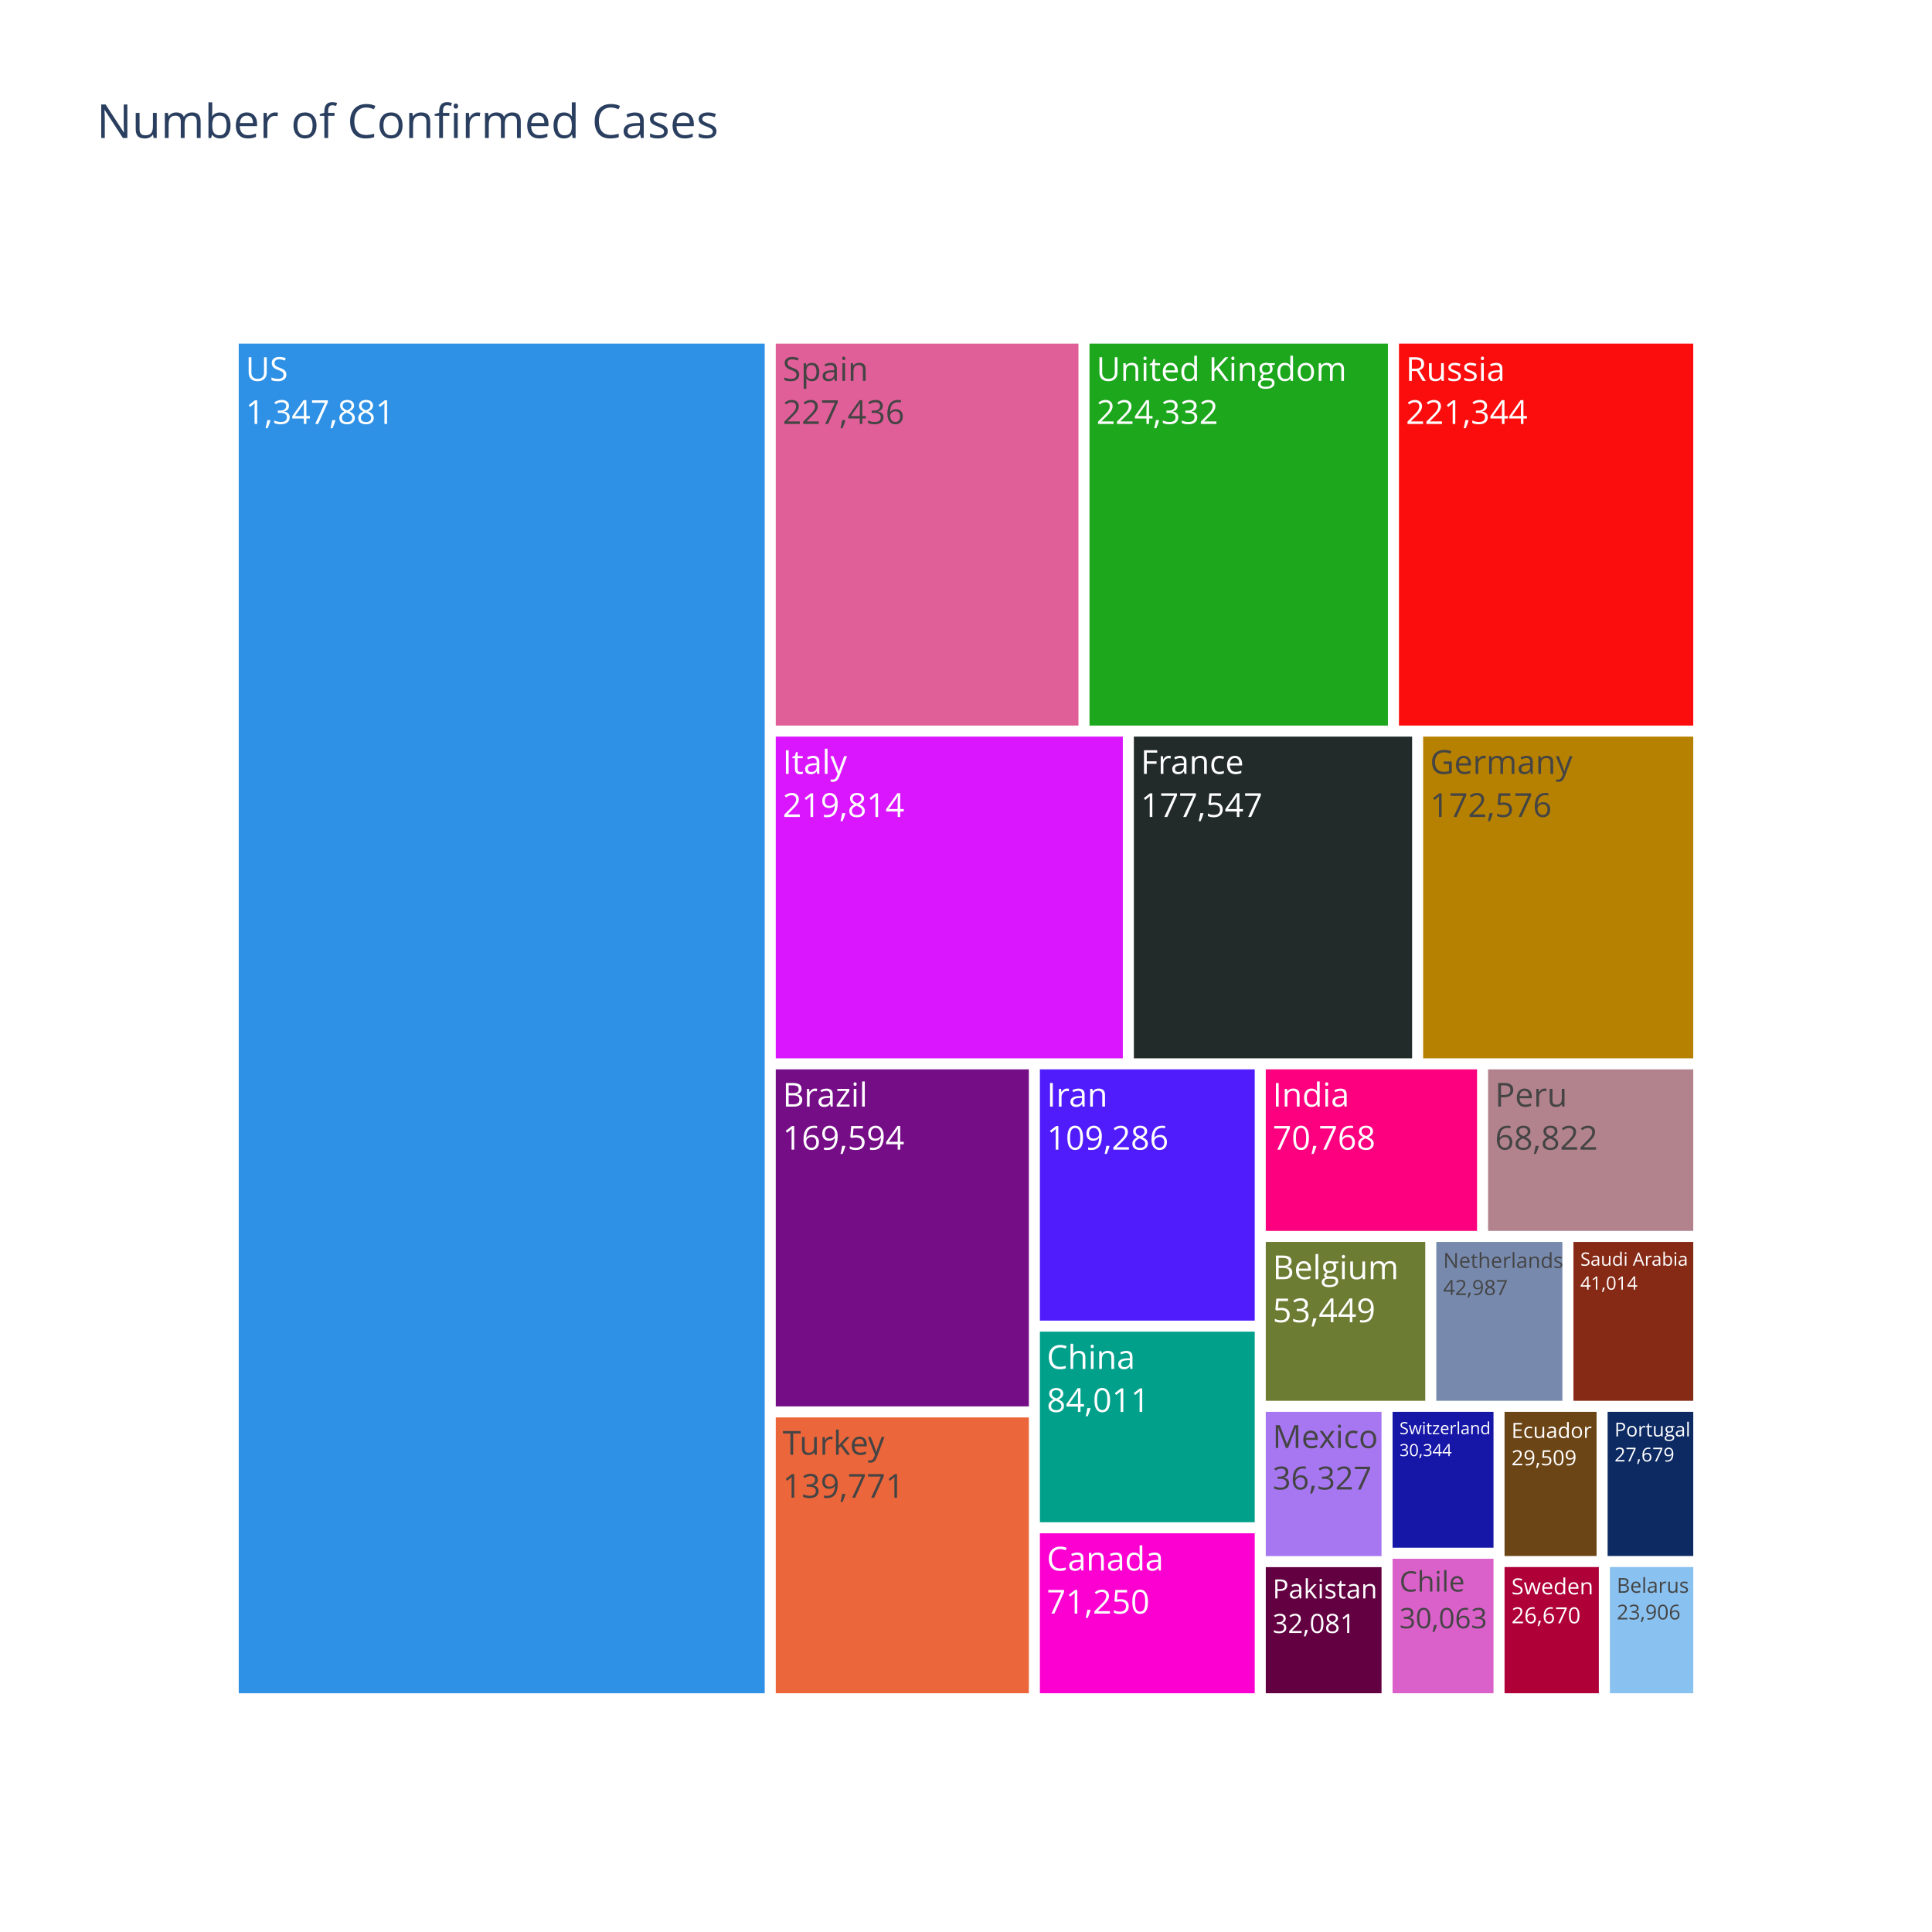
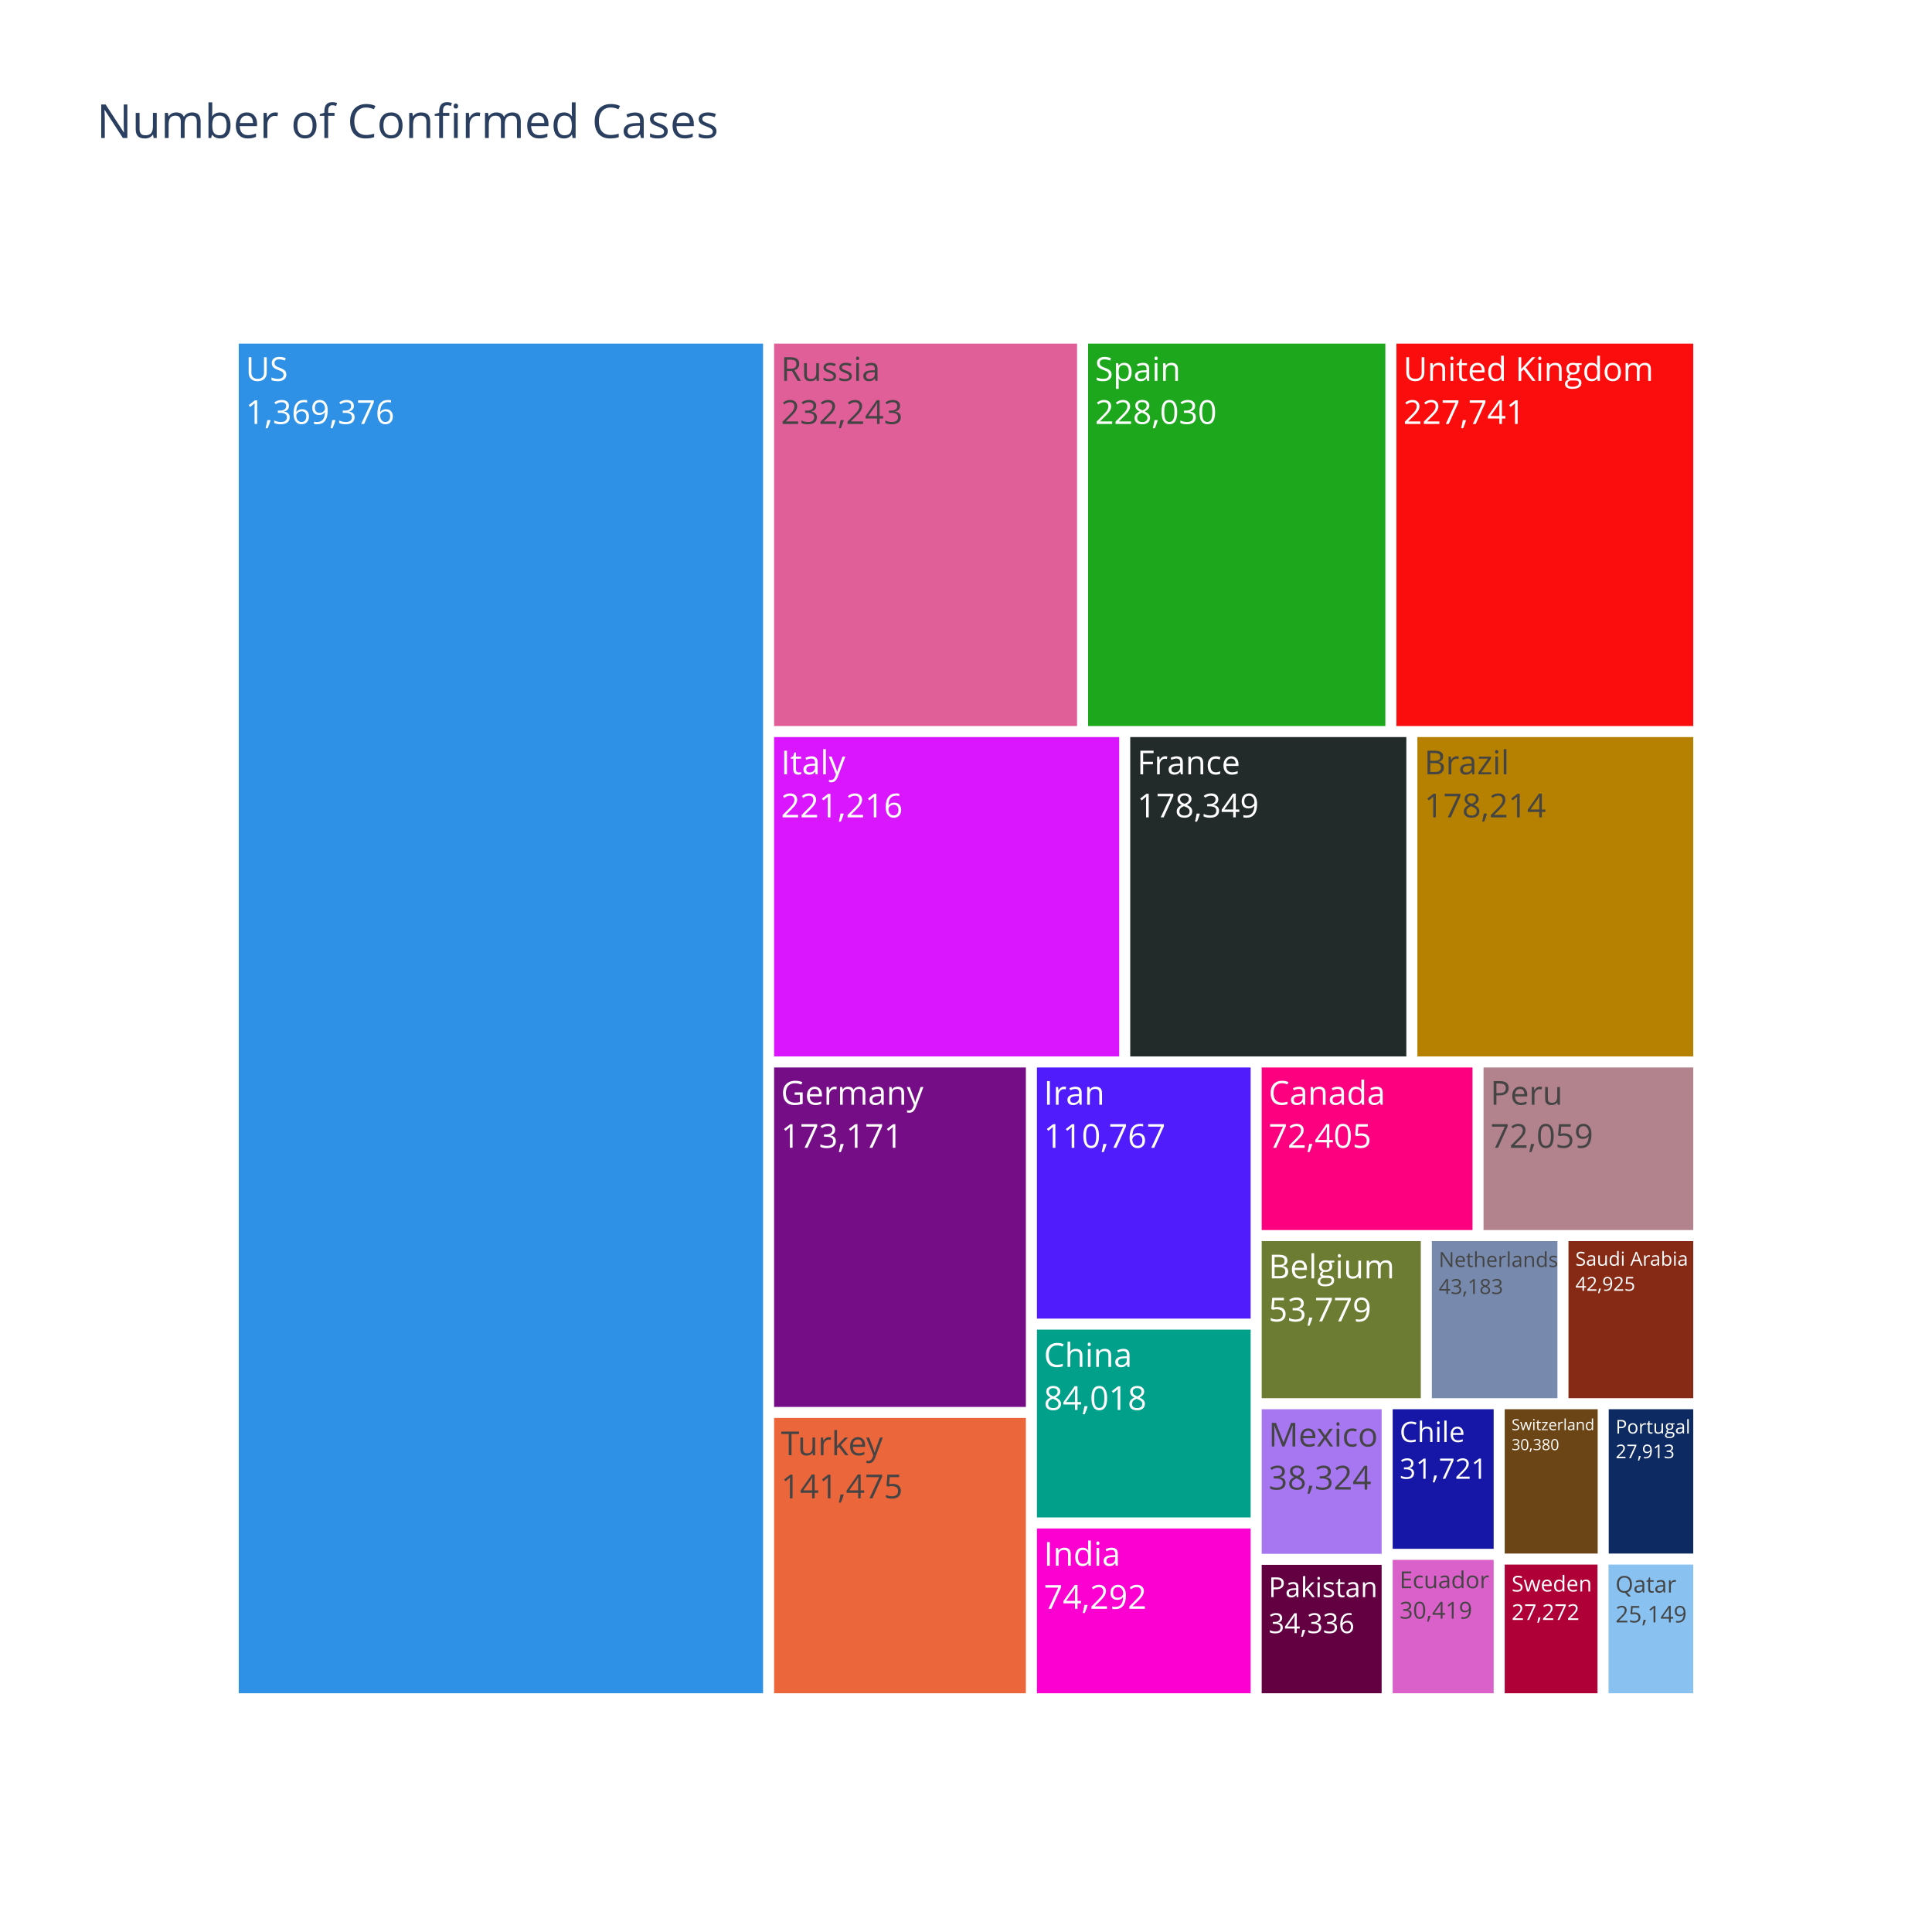
<svg xmlns="http://www.w3.org/2000/svg" class="main-svg" width="700" height="700" style="" viewBox="0 0 700 700">
  <rect x="0" y="0" width="700" height="700" style="fill: rgb(255, 255, 255); fill-opacity: 1;" />
-   <defs id="defs-b5df27">
+   <defs id="defs-272569">
    <g class="clips" />
    <g class="gradients" />
  </defs>
  <g class="bglayer" />
  <g class="layer-below">
    <g class="imagelayer" />
    <g class="shapelayer" />
  </g>
  <g class="cartesianlayer" />
  <g class="polarlayer" />
  <g class="ternarylayer" />
  <g class="geolayer" />
  <g class="funnelarealayer" />
  <g class="pielayer" />
  <g class="treemaplayer">
    <g class="trace treemap" style="opacity: 1;">
      <g class="slice cursor-pointer">
        <path class="surface" d="M80,100L620,100L620,620L80,620Z" style="pointer-events: all; stroke-width: 0; fill: rgb(0, 0, 0); fill-opacity: 0; stroke: rgb(0, 0, 0); stroke-opacity: 0; opacity: 0;" />
        <g class="slicetext">
          <text data-notex="1" class="slicetext" text-anchor="start" x="0" y="0" style="font-family: 'Open Sans', verdana, arial, sans-serif; font-size: 12px; fill: rgb(42, 63, 95); fill-opacity: 1; white-space: pre;" transform="translate(86,114)"> </text>
        </g>
      </g>
      <g class="slice cursor-pointer">
-         <path class="surface" d="M86,124L277.572,124L277.572,614L86,614Z" style="pointer-events: all; stroke-width: 1; fill: rgb(46, 145, 229); fill-opacity: 1; stroke: rgb(255, 255, 255); stroke-opacity: 1; opacity: 1;" />
+         <path class="surface" d="M86,124L276.968,124L276.968,614L86,614Z" style="pointer-events: all; stroke-width: 1; fill: rgb(46, 145, 229); fill-opacity: 1; stroke: rgb(255, 255, 255); stroke-opacity: 1; opacity: 1;" />
        <g class="slicetext">
          <text data-notex="1" class="slicetext" text-anchor="start" x="0" y="0" style="font-family: 'Open Sans', verdana, arial, sans-serif; font-size: 12px; fill: rgb(255, 255, 255); fill-opacity: 1; white-space: pre;" transform="translate(89,138)">
            <tspan class="line" dy="0em" x="0" y="0">US</tspan>
-             <tspan class="line" dy="1.3em" x="0" y="0">1,347,881</tspan>
-           </text>
-         </g>
-       </g>
-       <g class="slice cursor-pointer">
-         <path class="surface" d="M280.572,124L391.247,124L391.247,263.387L280.572,263.387Z" style="pointer-events: all; stroke-width: 1; fill: rgb(225, 95, 153); fill-opacity: 1; stroke: rgb(255, 255, 255); stroke-opacity: 1; opacity: 1;" />
-         <g class="slicetext">
-           <text data-notex="1" class="slicetext" text-anchor="start" x="0" y="0" style="font-family: 'Open Sans', verdana, arial, sans-serif; font-size: 12px; fill: rgb(68, 68, 68); fill-opacity: 1; white-space: pre;" transform="translate(283.5718,138)">
+             <tspan class="line" dy="1.3em" x="0" y="0">1,369,376</tspan>
+           </text>
+         </g>
+       </g>
+       <g class="slice cursor-pointer">
+         <path class="surface" d="M279.968,124L390.735,124L390.735,263.554L279.968,263.554Z" style="pointer-events: all; stroke-width: 1; fill: rgb(225, 95, 153); fill-opacity: 1; stroke: rgb(255, 255, 255); stroke-opacity: 1; opacity: 1;" />
+         <g class="slicetext">
+           <text data-notex="1" class="slicetext" text-anchor="start" x="0" y="0" style="font-family: 'Open Sans', verdana, arial, sans-serif; font-size: 12px; fill: rgb(68, 68, 68); fill-opacity: 1; white-space: pre;" transform="translate(282.9679,138)">
+             <tspan class="line" dy="0em" x="0" y="0">Russia</tspan>
+             <tspan class="line" dy="1.3em" x="0" y="0">232,243</tspan>
+           </text>
+         </g>
+       </g>
+       <g class="slice cursor-pointer">
+         <path class="surface" d="M393.735,124L502.438,124L502.438,263.554L393.735,263.554Z" style="pointer-events: all; stroke-width: 1; fill: rgb(28, 167, 28); fill-opacity: 1; stroke: rgb(255, 255, 255); stroke-opacity: 1; opacity: 1;" />
+         <g class="slicetext">
+           <text data-notex="1" class="slicetext" text-anchor="start" x="0" y="0" style="font-family: 'Open Sans', verdana, arial, sans-serif; font-size: 12px; fill: rgb(255, 255, 255); fill-opacity: 1; white-space: pre;" transform="translate(396.735,138)">
            <tspan class="line" dy="0em" x="0" y="0">Spain</tspan>
-             <tspan class="line" dy="1.3em" x="0" y="0">227,436</tspan>
-           </text>
-         </g>
-       </g>
-       <g class="slice cursor-pointer">
-         <path class="surface" d="M394.247,124L503.37,124L503.37,263.387L394.247,263.387Z" style="pointer-events: all; stroke-width: 1; fill: rgb(28, 167, 28); fill-opacity: 1; stroke: rgb(255, 255, 255); stroke-opacity: 1; opacity: 1;" />
-         <g class="slicetext">
-           <text data-notex="1" class="slicetext" text-anchor="start" x="0" y="0" style="font-family: 'Open Sans', verdana, arial, sans-serif; font-size: 12px; fill: rgb(255, 255, 255); fill-opacity: 1; white-space: pre;" transform="translate(397.2466,138)">
+             <tspan class="line" dy="1.3em" x="0" y="0">228,030</tspan>
+           </text>
+         </g>
+       </g>
+       <g class="slice cursor-pointer">
+         <path class="surface" d="M505.438,124L614,124L614,263.554L505.438,263.554Z" style="pointer-events: all; stroke-width: 1; fill: rgb(251, 13, 13); fill-opacity: 1; stroke: rgb(255, 255, 255); stroke-opacity: 1; opacity: 1;" />
+         <g class="slicetext">
+           <text data-notex="1" class="slicetext" text-anchor="start" x="0" y="0" style="font-family: 'Open Sans', verdana, arial, sans-serif; font-size: 12px; fill: rgb(255, 255, 255); fill-opacity: 1; white-space: pre;" transform="translate(508.4383,138)">
            <tspan class="line" dy="0em" x="0" y="0">United Kingdom</tspan>
-             <tspan class="line" dy="1.3em" x="0" y="0">224,332</tspan>
-           </text>
-         </g>
-       </g>
-       <g class="slice cursor-pointer">
-         <path class="surface" d="M506.37,124L614,124L614,263.387L506.37,263.387Z" style="pointer-events: all; stroke-width: 1; fill: rgb(251, 13, 13); fill-opacity: 1; stroke: rgb(255, 255, 255); stroke-opacity: 1; opacity: 1;" />
-         <g class="slicetext">
-           <text data-notex="1" class="slicetext" text-anchor="start" x="0" y="0" style="font-family: 'Open Sans', verdana, arial, sans-serif; font-size: 12px; fill: rgb(255, 255, 255); fill-opacity: 1; white-space: pre;" transform="translate(509.37,138)">
-             <tspan class="line" dy="0em" x="0" y="0">Russia</tspan>
-             <tspan class="line" dy="1.3em" x="0" y="0">221,344</tspan>
-           </text>
-         </g>
-       </g>
-       <g class="slice cursor-pointer">
-         <path class="surface" d="M280.572,266.387L407.326,266.387L407.326,383.949L280.572,383.949Z" style="pointer-events: all; stroke-width: 1; fill: rgb(218, 22, 255); fill-opacity: 1; stroke: rgb(255, 255, 255); stroke-opacity: 1; opacity: 1;" />
-         <g class="slicetext">
-           <text data-notex="1" class="slicetext" text-anchor="start" x="0" y="0" style="font-family: 'Open Sans', verdana, arial, sans-serif; font-size: 12px; fill: rgb(255, 255, 255); fill-opacity: 1; white-space: pre;" transform="translate(283.5718,280.387)">
+             <tspan class="line" dy="1.3em" x="0" y="0">227,741</tspan>
+           </text>
+         </g>
+       </g>
+       <g class="slice cursor-pointer">
+         <path class="surface" d="M279.968,266.554L406.008,266.554L406.008,383.268L279.968,383.268Z" style="pointer-events: all; stroke-width: 1; fill: rgb(218, 22, 255); fill-opacity: 1; stroke: rgb(255, 255, 255); stroke-opacity: 1; opacity: 1;" />
+         <g class="slicetext">
+           <text data-notex="1" class="slicetext" text-anchor="start" x="0" y="0" style="font-family: 'Open Sans', verdana, arial, sans-serif; font-size: 12px; fill: rgb(255, 255, 255); fill-opacity: 1; white-space: pre;" transform="translate(282.9679,280.5543)">
            <tspan class="line" dy="0em" x="0" y="0">Italy</tspan>
-             <tspan class="line" dy="1.3em" x="0" y="0">219,814</tspan>
-           </text>
-         </g>
-       </g>
-       <g class="slice cursor-pointer">
-         <path class="surface" d="M410.326,266.387L512.13,266.387L512.13,383.949L410.326,383.949Z" style="pointer-events: all; stroke-width: 1; fill: rgb(34, 42, 42); fill-opacity: 1; stroke: rgb(255, 255, 255); stroke-opacity: 1; opacity: 1;" />
-         <g class="slicetext">
-           <text data-notex="1" class="slicetext" text-anchor="start" x="0" y="0" style="font-family: 'Open Sans', verdana, arial, sans-serif; font-size: 12px; fill: rgb(255, 255, 255); fill-opacity: 1; white-space: pre;" transform="translate(413.3258,280.387)">
+             <tspan class="line" dy="1.3em" x="0" y="0">221,216</tspan>
+           </text>
+         </g>
+       </g>
+       <g class="slice cursor-pointer">
+         <path class="surface" d="M409.008,266.554L510.044,266.554L510.044,383.268L409.008,383.268Z" style="pointer-events: all; stroke-width: 1; fill: rgb(34, 42, 42); fill-opacity: 1; stroke: rgb(255, 255, 255); stroke-opacity: 1; opacity: 1;" />
+         <g class="slicetext">
+           <text data-notex="1" class="slicetext" text-anchor="start" x="0" y="0" style="font-family: 'Open Sans', verdana, arial, sans-serif; font-size: 12px; fill: rgb(255, 255, 255); fill-opacity: 1; white-space: pre;" transform="translate(412.0084,280.5543)">
            <tspan class="line" dy="0em" x="0" y="0">France</tspan>
-             <tspan class="line" dy="1.3em" x="0" y="0">177,547</tspan>
-           </text>
-         </g>
-       </g>
-       <g class="slice cursor-pointer">
-         <path class="surface" d="M515.13,266.387L614,266.387L614,383.949L515.13,383.949Z" style="pointer-events: all; stroke-width: 1; fill: rgb(182, 129, 0); fill-opacity: 1; stroke: rgb(255, 255, 255); stroke-opacity: 1; opacity: 1;" />
-         <g class="slicetext">
-           <text data-notex="1" class="slicetext" text-anchor="start" x="0" y="0" style="font-family: 'Open Sans', verdana, arial, sans-serif; font-size: 12px; fill: rgb(68, 68, 68); fill-opacity: 1; white-space: pre;" transform="translate(518.1301,280.387)">
+             <tspan class="line" dy="1.3em" x="0" y="0">178,349</tspan>
+           </text>
+         </g>
+       </g>
+       <g class="slice cursor-pointer">
+         <path class="surface" d="M513.044,266.554L614,266.554L614,383.268L513.044,383.268Z" style="pointer-events: all; stroke-width: 1; fill: rgb(182, 129, 0); fill-opacity: 1; stroke: rgb(255, 255, 255); stroke-opacity: 1; opacity: 1;" />
+         <g class="slicetext">
+           <text data-notex="1" class="slicetext" text-anchor="start" x="0" y="0" style="font-family: 'Open Sans', verdana, arial, sans-serif; font-size: 12px; fill: rgb(68, 68, 68); fill-opacity: 1; white-space: pre;" transform="translate(516.0436,280.5543)">
+             <tspan class="line" dy="0em" x="0" y="0">Brazil</tspan>
+             <tspan class="line" dy="1.3em" x="0" y="0">178,214</tspan>
+           </text>
+         </g>
+       </g>
+       <g class="slice cursor-pointer">
+         <path class="surface" d="M279.968,386.268L372.197,386.268L372.197,510.256L279.968,510.256Z" style="pointer-events: all; stroke-width: 1; fill: rgb(117, 13, 134); fill-opacity: 1; stroke: rgb(255, 255, 255); stroke-opacity: 1; opacity: 1;" />
+         <g class="slicetext">
+           <text data-notex="1" class="slicetext" text-anchor="start" x="0" y="0" style="font-family: 'Open Sans', verdana, arial, sans-serif; font-size: 12px; fill: rgb(255, 255, 255); fill-opacity: 1; white-space: pre;" transform="translate(282.9679,400.2682)">
            <tspan class="line" dy="0em" x="0" y="0">Germany</tspan>
-             <tspan class="line" dy="1.3em" x="0" y="0">172,576</tspan>
-           </text>
-         </g>
-       </g>
-       <g class="slice cursor-pointer">
-         <path class="surface" d="M280.572,386.949L373.274,386.949L373.274,510.063L280.572,510.063Z" style="pointer-events: all; stroke-width: 1; fill: rgb(117, 13, 134); fill-opacity: 1; stroke: rgb(255, 255, 255); stroke-opacity: 1; opacity: 1;" />
-         <g class="slicetext">
-           <text data-notex="1" class="slicetext" text-anchor="start" x="0" y="0" style="font-family: 'Open Sans', verdana, arial, sans-serif; font-size: 12px; fill: rgb(255, 255, 255); fill-opacity: 1; white-space: pre;" transform="translate(283.5718,400.9488)">
-             <tspan class="line" dy="0em" x="0" y="0">Brazil</tspan>
-             <tspan class="line" dy="1.3em" x="0" y="0">169,594</tspan>
-           </text>
-         </g>
-       </g>
-       <g class="slice cursor-pointer">
-         <path class="surface" d="M280.572,513.063L373.274,513.063L373.274,614L280.572,614Z" style="pointer-events: all; stroke-width: 1; fill: rgb(235, 102, 59); fill-opacity: 1; stroke: rgb(255, 255, 255); stroke-opacity: 1; opacity: 1;" />
-         <g class="slicetext">
-           <text data-notex="1" class="slicetext" text-anchor="start" x="0" y="0" style="font-family: 'Open Sans', verdana, arial, sans-serif; font-size: 12px; fill: rgb(68, 68, 68); fill-opacity: 1; white-space: pre;" transform="translate(283.5718,527.0629)">
+             <tspan class="line" dy="1.3em" x="0" y="0">173,171</tspan>
+           </text>
+         </g>
+       </g>
+       <g class="slice cursor-pointer">
+         <path class="surface" d="M279.968,513.256L372.197,513.256L372.197,614L279.968,614Z" style="pointer-events: all; stroke-width: 1; fill: rgb(235, 102, 59); fill-opacity: 1; stroke: rgb(255, 255, 255); stroke-opacity: 1; opacity: 1;" />
+         <g class="slicetext">
+           <text data-notex="1" class="slicetext" text-anchor="start" x="0" y="0" style="font-family: 'Open Sans', verdana, arial, sans-serif; font-size: 12px; fill: rgb(68, 68, 68); fill-opacity: 1; white-space: pre;" transform="translate(282.9679,527.2555)">
            <tspan class="line" dy="0em" x="0" y="0">Turkey</tspan>
-             <tspan class="line" dy="1.3em" x="0" y="0">139,771</tspan>
-           </text>
-         </g>
-       </g>
-       <g class="slice cursor-pointer">
-         <path class="surface" d="M376.274,386.949L455.112,386.949L455.112,478.984L376.274,478.984Z" style="pointer-events: all; stroke-width: 1; fill: rgb(81, 28, 251); fill-opacity: 1; stroke: rgb(255, 255, 255); stroke-opacity: 1; opacity: 1;" />
-         <g class="slicetext">
-           <text data-notex="1" class="slicetext" text-anchor="start" x="0" y="0" style="font-family: 'Open Sans', verdana, arial, sans-serif; font-size: 12px; fill: rgb(255, 255, 255); fill-opacity: 1; white-space: pre;" transform="translate(379.274,400.9488)">
+             <tspan class="line" dy="1.3em" x="0" y="0">141,475</tspan>
+           </text>
+         </g>
+       </g>
+       <g class="slice cursor-pointer">
+         <path class="surface" d="M375.197,386.268L453.634,386.268L453.634,478.25L375.197,478.25Z" style="pointer-events: all; stroke-width: 1; fill: rgb(81, 28, 251); fill-opacity: 1; stroke: rgb(255, 255, 255); stroke-opacity: 1; opacity: 1;" />
+         <g class="slicetext">
+           <text data-notex="1" class="slicetext" text-anchor="start" x="0" y="0" style="font-family: 'Open Sans', verdana, arial, sans-serif; font-size: 12px; fill: rgb(255, 255, 255); fill-opacity: 1; white-space: pre;" transform="translate(378.1969,400.2682)">
            <tspan class="line" dy="0em" x="0" y="0">Iran</tspan>
-             <tspan class="line" dy="1.3em" x="0" y="0">109,286</tspan>
-           </text>
-         </g>
-       </g>
-       <g class="slice cursor-pointer">
-         <path class="surface" d="M376.274,481.984L455.112,481.984L455.112,552.041L376.274,552.041Z" style="pointer-events: all; stroke-width: 1; fill: rgb(0, 160, 139); fill-opacity: 1; stroke: rgb(255, 255, 255); stroke-opacity: 1; opacity: 1;" />
-         <g class="slicetext">
-           <text data-notex="1" class="slicetext" text-anchor="start" x="0" y="0" style="font-family: 'Open Sans', verdana, arial, sans-serif; font-size: 12px; fill: rgb(255, 255, 255); fill-opacity: 1; white-space: pre;" transform="translate(379.274,495.9844)">
+             <tspan class="line" dy="1.3em" x="0" y="0">110,767</tspan>
+           </text>
+         </g>
+       </g>
+       <g class="slice cursor-pointer">
+         <path class="surface" d="M375.197,481.25L453.634,481.25L453.634,550.295L375.197,550.295Z" style="pointer-events: all; stroke-width: 1; fill: rgb(0, 160, 139); fill-opacity: 1; stroke: rgb(255, 255, 255); stroke-opacity: 1; opacity: 1;" />
+         <g class="slicetext">
+           <text data-notex="1" class="slicetext" text-anchor="start" x="0" y="0" style="font-family: 'Open Sans', verdana, arial, sans-serif; font-size: 12px; fill: rgb(255, 255, 255); fill-opacity: 1; white-space: pre;" transform="translate(378.1969,495.2502)">
            <tspan class="line" dy="0em" x="0" y="0">China</tspan>
-             <tspan class="line" dy="1.3em" x="0" y="0">84,011</tspan>
-           </text>
-         </g>
-       </g>
-       <g class="slice cursor-pointer">
-         <path class="surface" d="M376.274,555.041L455.112,555.041L455.112,614L376.274,614Z" style="pointer-events: all; stroke-width: 1; fill: rgb(251, 0, 209); fill-opacity: 1; stroke: rgb(255, 255, 255); stroke-opacity: 1; opacity: 1;" />
-         <g class="slicetext">
-           <text data-notex="1" class="slicetext" text-anchor="start" x="0" y="0" style="font-family: 'Open Sans', verdana, arial, sans-serif; font-size: 12px; fill: rgb(255, 255, 255); fill-opacity: 1; white-space: pre;" transform="translate(379.274,569.0407)">
+             <tspan class="line" dy="1.3em" x="0" y="0">84,018</tspan>
+           </text>
+         </g>
+       </g>
+       <g class="slice cursor-pointer">
+         <path class="surface" d="M375.197,553.295L453.634,553.295L453.634,614L375.197,614Z" style="pointer-events: all; stroke-width: 1; fill: rgb(251, 0, 209); fill-opacity: 1; stroke: rgb(255, 255, 255); stroke-opacity: 1; opacity: 1;" />
+         <g class="slicetext">
+           <text data-notex="1" class="slicetext" text-anchor="start" x="0" y="0" style="font-family: 'Open Sans', verdana, arial, sans-serif; font-size: 12px; fill: rgb(255, 255, 255); fill-opacity: 1; white-space: pre;" transform="translate(378.1969,567.2951)">
+             <tspan class="line" dy="0em" x="0" y="0">India</tspan>
+             <tspan class="line" dy="1.3em" x="0" y="0">74,292</tspan>
+           </text>
+         </g>
+       </g>
+       <g class="slice cursor-pointer">
+         <path class="surface" d="M456.634,386.268L534.009,386.268L534.009,446.176L456.634,446.176Z" style="pointer-events: all; stroke-width: 1; fill: rgb(252, 0, 128); fill-opacity: 1; stroke: rgb(255, 255, 255); stroke-opacity: 1; opacity: 1;" />
+         <g class="slicetext">
+           <text data-notex="1" class="slicetext" text-anchor="start" x="0" y="0" style="font-family: 'Open Sans', verdana, arial, sans-serif; font-size: 12px; fill: rgb(255, 255, 255); fill-opacity: 1; white-space: pre;" transform="translate(459.6341,400.2682)">
            <tspan class="line" dy="0em" x="0" y="0">Canada</tspan>
-             <tspan class="line" dy="1.3em" x="0" y="0">71,250</tspan>
-           </text>
-         </g>
-       </g>
-       <g class="slice cursor-pointer">
-         <path class="surface" d="M458.112,386.949L535.663,386.949L535.663,446.471L458.112,446.471Z" style="pointer-events: all; stroke-width: 1; fill: rgb(252, 0, 128); fill-opacity: 1; stroke: rgb(255, 255, 255); stroke-opacity: 1; opacity: 1;" />
-         <g class="slicetext">
-           <text data-notex="1" class="slicetext" text-anchor="start" x="0" y="0" style="font-family: 'Open Sans', verdana, arial, sans-serif; font-size: 12px; fill: rgb(255, 255, 255); fill-opacity: 1; white-space: pre;" transform="translate(461.1117,400.9488)">
-             <tspan class="line" dy="0em" x="0" y="0">India</tspan>
-             <tspan class="line" dy="1.3em" x="0" y="0">70,768</tspan>
-           </text>
-         </g>
-       </g>
-       <g class="slice cursor-pointer">
-         <path class="surface" d="M538.663,386.949L614,386.949L614,446.471L538.663,446.471Z" style="pointer-events: all; stroke-width: 1; fill: rgb(178, 130, 141); fill-opacity: 1; stroke: rgb(255, 255, 255); stroke-opacity: 1; opacity: 1;" />
-         <g class="slicetext">
-           <text data-notex="1" class="slicetext" text-anchor="start" x="0" y="0" style="font-family: 'Open Sans', verdana, arial, sans-serif; font-size: 12px; fill: rgb(68, 68, 68); fill-opacity: 1; white-space: pre;" transform="translate(541.6634,400.9488)">
+             <tspan class="line" dy="1.3em" x="0" y="0">72,405</tspan>
+           </text>
+         </g>
+       </g>
+       <g class="slice cursor-pointer">
+         <path class="surface" d="M537.009,386.268L614,386.268L614,446.176L537.009,446.176Z" style="pointer-events: all; stroke-width: 1; fill: rgb(178, 130, 141); fill-opacity: 1; stroke: rgb(255, 255, 255); stroke-opacity: 1; opacity: 1;" />
+         <g class="slicetext">
+           <text data-notex="1" class="slicetext" text-anchor="start" x="0" y="0" style="font-family: 'Open Sans', verdana, arial, sans-serif; font-size: 12px; fill: rgb(68, 68, 68); fill-opacity: 1; white-space: pre;" transform="translate(540.0091,400.2682)">
            <tspan class="line" dy="0em" x="0" y="0">Peru</tspan>
-             <tspan class="line" dy="1.3em" x="0" y="0">68,822</tspan>
-           </text>
-         </g>
-       </g>
-       <g class="slice cursor-pointer">
-         <path class="surface" d="M458.112,449.471L516.897,449.471L516.897,508.036L458.112,508.036Z" style="pointer-events: all; stroke-width: 1; fill: rgb(108, 124, 50); fill-opacity: 1; stroke: rgb(255, 255, 255); stroke-opacity: 1; opacity: 1;" />
-         <g class="slicetext">
-           <text data-notex="1" class="slicetext" text-anchor="start" x="0" y="0" style="font-family: 'Open Sans', verdana, arial, sans-serif; font-size: 12px; fill: rgb(255, 255, 255); fill-opacity: 1; white-space: pre;" transform="translate(461.1117,463.4715)">
+             <tspan class="line" dy="1.3em" x="0" y="0">72,059</tspan>
+           </text>
+         </g>
+       </g>
+       <g class="slice cursor-pointer">
+         <path class="surface" d="M456.634,449.176L515.286,449.176L515.286,507.09L456.634,507.09Z" style="pointer-events: all; stroke-width: 1; fill: rgb(108, 124, 50); fill-opacity: 1; stroke: rgb(255, 255, 255); stroke-opacity: 1; opacity: 1;" />
+         <g class="slicetext">
+           <text data-notex="1" class="slicetext" text-anchor="start" x="0" y="0" style="font-family: 'Open Sans', verdana, arial, sans-serif; font-size: 12px; fill: rgb(255, 255, 255); fill-opacity: 1; white-space: pre;" transform="translate(459.6341,463.1756)">
            <tspan class="line" dy="0em" x="0" y="0">Belgium</tspan>
-             <tspan class="line" dy="1.3em" x="0" y="0">53,449</tspan>
-           </text>
-         </g>
-       </g>
-       <g class="slice cursor-pointer">
-         <path class="surface" d="M519.897,449.471L566.589,449.471L566.589,508.036L519.897,508.036Z" style="pointer-events: all; stroke-width: 1; fill: rgb(119, 138, 174); fill-opacity: 1; stroke: rgb(255, 255, 255); stroke-opacity: 1; opacity: 1;" />
-         <g class="slicetext">
-           <text data-notex="1" class="slicetext" text-anchor="start" x="0" y="0" style="font-family: 'Open Sans', verdana, arial, sans-serif; font-size: 12px; fill: rgb(68, 68, 68); fill-opacity: 1; white-space: pre;" transform="translate(522.8973,459.3877)scale(0.6287473)">
+             <tspan class="line" dy="1.3em" x="0" y="0">53,779</tspan>
+           </text>
+         </g>
+       </g>
+       <g class="slice cursor-pointer">
+         <path class="surface" d="M518.286,449.176L564.791,449.176L564.791,507.09L518.286,507.09Z" style="pointer-events: all; stroke-width: 1; fill: rgb(119, 138, 174); fill-opacity: 1; stroke: rgb(255, 255, 255); stroke-opacity: 1; opacity: 1;" />
+         <g class="slicetext">
+           <text data-notex="1" class="slicetext" text-anchor="start" x="0" y="0" style="font-family: 'Open Sans', verdana, arial, sans-serif; font-size: 12px; fill: rgb(68, 68, 68); fill-opacity: 1; white-space: pre;" transform="translate(521.2862,459.0601)scale(0.6258589)">
            <tspan class="line" dy="0em" x="0" y="0">Netherlands</tspan>
-             <tspan class="line" dy="1.3em" x="0" y="0">42,987</tspan>
-           </text>
-         </g>
-       </g>
-       <g class="slice cursor-pointer">
-         <path class="surface" d="M569.589,449.471L614,449.471L614,508.036L569.589,508.036Z" style="pointer-events: all; stroke-width: 1; fill: rgb(134, 42, 22); fill-opacity: 1; stroke: rgb(255, 255, 255); stroke-opacity: 1; opacity: 1;" />
-         <g class="slicetext">
-           <text data-notex="1" class="slicetext" text-anchor="start" x="0" y="0" style="font-family: 'Open Sans', verdana, arial, sans-serif; font-size: 12px; fill: rgb(255, 255, 255); fill-opacity: 1; white-space: pre;" transform="translate(572.589,458.5908)scale(0.5563034)">
+             <tspan class="line" dy="1.3em" x="0" y="0">43,183</tspan>
+           </text>
+         </g>
+       </g>
+       <g class="slice cursor-pointer">
+         <path class="surface" d="M567.791,449.176L614,449.176L614,507.09L567.791,507.09Z" style="pointer-events: all; stroke-width: 1; fill: rgb(134, 42, 22); fill-opacity: 1; stroke: rgb(255, 255, 255); stroke-opacity: 1; opacity: 1;" />
+         <g class="slicetext">
+           <text data-notex="1" class="slicetext" text-anchor="start" x="0" y="0" style="font-family: 'Open Sans', verdana, arial, sans-serif; font-size: 12px; fill: rgb(255, 255, 255); fill-opacity: 1; white-space: pre;" transform="translate(570.791,458.5814)scale(0.582344)">
            <tspan class="line" dy="0em" x="0" y="0">Saudi Arabia</tspan>
-             <tspan class="line" dy="1.3em" x="0" y="0">41,014</tspan>
-           </text>
-         </g>
-       </g>
-       <g class="slice cursor-pointer">
-         <path class="surface" d="M458.112,511.036L501.055,511.036L501.055,564.306L458.112,564.306Z" style="pointer-events: all; stroke-width: 1; fill: rgb(167, 119, 241); fill-opacity: 1; stroke: rgb(255, 255, 255); stroke-opacity: 1; opacity: 1;" />
-         <g class="slicetext">
-           <text data-notex="1" class="slicetext" text-anchor="start" x="0" y="0" style="font-family: 'Open Sans', verdana, arial, sans-serif; font-size: 12px; fill: rgb(68, 68, 68); fill-opacity: 1; white-space: pre;" transform="translate(461.1117,524.6339)scale(0.9634774)">
+             <tspan class="line" dy="1.3em" x="0" y="0">42,925</tspan>
+           </text>
+         </g>
+       </g>
+       <g class="slice cursor-pointer">
+         <path class="surface" d="M456.634,510.09L501.095,510.09L501.095,563.479L456.634,563.479Z" style="pointer-events: all; stroke-width: 1; fill: rgb(167, 119, 241); fill-opacity: 1; stroke: rgb(255, 255, 255); stroke-opacity: 1; opacity: 1;" />
+         <g class="slicetext">
+           <text data-notex="1" class="slicetext" text-anchor="start" x="0" y="0" style="font-family: 'Open Sans', verdana, arial, sans-serif; font-size: 12px; fill: rgb(68, 68, 68); fill-opacity: 1; white-space: pre;" transform="translate(459.6341,524.09)">
            <tspan class="line" dy="0em" x="0" y="0">Mexico</tspan>
-             <tspan class="line" dy="1.3em" x="0" y="0">36,327</tspan>
-           </text>
-         </g>
-       </g>
-       <g class="slice cursor-pointer">
-         <path class="surface" d="M458.112,567.306L501.055,567.306L501.055,614L458.112,614Z" style="pointer-events: all; stroke-width: 1; fill: rgb(98, 0, 66); fill-opacity: 1; stroke: rgb(255, 255, 255); stroke-opacity: 1; opacity: 1;" />
-         <g class="slicetext">
-           <text data-notex="1" class="slicetext" text-anchor="start" x="0" y="0" style="font-family: 'Open Sans', verdana, arial, sans-serif; font-size: 12px; fill: rgb(255, 255, 255); fill-opacity: 1; white-space: pre;" transform="translate(461.1117,579.1347)scale(0.8025708)">
+             <tspan class="line" dy="1.3em" x="0" y="0">38,324</tspan>
+           </text>
+         </g>
+       </g>
+       <g class="slice cursor-pointer">
+         <path class="surface" d="M456.634,566.479L501.095,566.479L501.095,614L456.634,614Z" style="pointer-events: all; stroke-width: 1; fill: rgb(98, 0, 66); fill-opacity: 1; stroke: rgb(255, 255, 255); stroke-opacity: 1; opacity: 1;" />
+         <g class="slicetext">
+           <text data-notex="1" class="slicetext" text-anchor="start" x="0" y="0" style="font-family: 'Open Sans', verdana, arial, sans-serif; font-size: 12px; fill: rgb(255, 255, 255); fill-opacity: 1; white-space: pre;" transform="translate(459.6341,578.6697)scale(0.8355272)">
            <tspan class="line" dy="0em" x="0" y="0">Pakistan</tspan>
-             <tspan class="line" dy="1.3em" x="0" y="0">32,081</tspan>
-           </text>
-         </g>
-       </g>
-       <g class="slice cursor-pointer">
-         <path class="surface" d="M504.055,511.036L541.625,511.036L541.625,561.264L504.055,561.264Z" style="pointer-events: all; stroke-width: 1; fill: rgb(22, 22, 167); fill-opacity: 1; stroke: rgb(255, 255, 255); stroke-opacity: 1; opacity: 1;" />
-         <g class="slicetext">
-           <text data-notex="1" class="slicetext" text-anchor="start" x="0" y="0" style="font-family: 'Open Sans', verdana, arial, sans-serif; font-size: 12px; fill: rgb(255, 255, 255); fill-opacity: 1; white-space: pre;" transform="translate(507.0551,519.634)scale(0.5089338)">
+             <tspan class="line" dy="1.3em" x="0" y="0">34,336</tspan>
+           </text>
+         </g>
+       </g>
+       <g class="slice cursor-pointer">
+         <path class="surface" d="M504.095,510.09L541.683,510.09L541.683,561.665L504.095,561.665Z" style="pointer-events: all; stroke-width: 1; fill: rgb(22, 22, 167); fill-opacity: 1; stroke: rgb(255, 255, 255); stroke-opacity: 1; opacity: 1;" />
+         <g class="slicetext">
+           <text data-notex="1" class="slicetext" text-anchor="start" x="0" y="0" style="font-family: 'Open Sans', verdana, arial, sans-serif; font-size: 12px; fill: rgb(255, 255, 255); fill-opacity: 1; white-space: pre;" transform="translate(507.0945,522.4733)scale(0.8530326)">
+             <tspan class="line" dy="0em" x="0" y="0">Chile</tspan>
+             <tspan class="line" dy="1.3em" x="0" y="0">31,721</tspan>
+           </text>
+         </g>
+       </g>
+       <g class="slice cursor-pointer">
+         <path class="surface" d="M504.095,564.665L541.683,564.665L541.683,614L504.095,614Z" style="pointer-events: all; stroke-width: 1; fill: rgb(218, 96, 202); fill-opacity: 1; stroke: rgb(255, 255, 255); stroke-opacity: 1; opacity: 1;" />
+         <g class="slicetext">
+           <text data-notex="1" class="slicetext" text-anchor="start" x="0" y="0" style="font-family: 'Open Sans', verdana, arial, sans-serif; font-size: 12px; fill: rgb(68, 68, 68); fill-opacity: 1; white-space: pre;" transform="translate(507.0945,575.438)scale(0.7066366)">
+             <tspan class="line" dy="0em" x="0" y="0">Ecuador</tspan>
+             <tspan class="line" dy="1.3em" x="0" y="0">30,419</tspan>
+           </text>
+         </g>
+       </g>
+       <g class="slice cursor-pointer">
+         <path class="surface" d="M544.683,510.09L579.372,510.09L579.372,563.38L544.683,563.38Z" style="pointer-events: all; stroke-width: 1; fill: rgb(108, 69, 22); fill-opacity: 1; stroke: rgb(255, 255, 255); stroke-opacity: 1; opacity: 1;" />
+         <g class="slicetext">
+           <text data-notex="1" class="slicetext" text-anchor="start" x="0" y="0" style="font-family: 'Open Sans', verdana, arial, sans-serif; font-size: 12px; fill: rgb(255, 255, 255); fill-opacity: 1; white-space: pre;" transform="translate(547.6834,518.1773)scale(0.4624856)">
            <tspan class="line" dy="0em" x="0" y="0">Switzerland</tspan>
-             <tspan class="line" dy="1.3em" x="0" y="0">30,344</tspan>
-           </text>
-         </g>
-       </g>
-       <g class="slice cursor-pointer">
-         <path class="surface" d="M504.055,564.264L541.625,564.264L541.625,614L504.055,614Z" style="pointer-events: all; stroke-width: 1; fill: rgb(218, 96, 202); fill-opacity: 1; stroke: rgb(255, 255, 255); stroke-opacity: 1; opacity: 1;" />
-         <g class="slicetext">
-           <text data-notex="1" class="slicetext" text-anchor="start" x="0" y="0" style="font-family: 'Open Sans', verdana, arial, sans-serif; font-size: 12px; fill: rgb(68, 68, 68); fill-opacity: 1; white-space: pre;" transform="translate(507.0551,576.642)scale(0.8525179)">
-             <tspan class="line" dy="0em" x="0" y="0">Chile</tspan>
-             <tspan class="line" dy="1.3em" x="0" y="0">30,063</tspan>
-           </text>
-         </g>
-       </g>
-       <g class="slice cursor-pointer">
-         <path class="surface" d="M544.625,511.036L578.97,511.036L578.97,564.269L544.625,564.269Z" style="pointer-events: all; stroke-width: 1; fill: rgb(108, 69, 22); fill-opacity: 1; stroke: rgb(255, 255, 255); stroke-opacity: 1; opacity: 1;" />
-         <g class="slicetext">
-           <text data-notex="1" class="slicetext" text-anchor="start" x="0" y="0" style="font-family: 'Open Sans', verdana, arial, sans-serif; font-size: 12px; fill: rgb(255, 255, 255); fill-opacity: 1; white-space: pre;" transform="translate(547.6249,521.0106)scale(0.6340844)">
-             <tspan class="line" dy="0em" x="0" y="0">Ecuador</tspan>
-             <tspan class="line" dy="1.3em" x="0" y="0">29,509</tspan>
-           </text>
-         </g>
-       </g>
-       <g class="slice cursor-pointer">
-         <path class="surface" d="M581.97,511.036L614,511.036L614,564.269L581.97,564.269Z" style="pointer-events: all; stroke-width: 1; fill: rgb(13, 42, 99); fill-opacity: 1; stroke: rgb(255, 255, 255); stroke-opacity: 1; opacity: 1;" />
-         <g class="slicetext">
-           <text data-notex="1" class="slicetext" text-anchor="start" x="0" y="0" style="font-family: 'Open Sans', verdana, arial, sans-serif; font-size: 12px; fill: rgb(255, 255, 255); fill-opacity: 1; white-space: pre;" transform="translate(584.9704,520.4407)scale(0.5822763)">
+             <tspan class="line" dy="1.3em" x="0" y="0">30,380</tspan>
+           </text>
+         </g>
+       </g>
+       <g class="slice cursor-pointer">
+         <path class="surface" d="M582.372,510.09L614,510.09L614,563.38L582.372,563.38Z" style="pointer-events: all; stroke-width: 1; fill: rgb(13, 42, 99); fill-opacity: 1; stroke: rgb(255, 255, 255); stroke-opacity: 1; opacity: 1;" />
+         <g class="slicetext">
+           <text data-notex="1" class="slicetext" text-anchor="start" x="0" y="0" style="font-family: 'Open Sans', verdana, arial, sans-serif; font-size: 12px; fill: rgb(255, 255, 255); fill-opacity: 1; white-space: pre;" transform="translate(585.3719,519.3962)scale(0.5732948)">
            <tspan class="line" dy="0em" x="0" y="0">Portugal</tspan>
-             <tspan class="line" dy="1.3em" x="0" y="0">27,679</tspan>
-           </text>
-         </g>
-       </g>
-       <g class="slice cursor-pointer">
-         <path class="surface" d="M544.625,567.269L579.79,567.269L579.79,614L544.625,614Z" style="pointer-events: all; stroke-width: 1; fill: rgb(175, 0, 56); fill-opacity: 1; stroke: rgb(255, 255, 255); stroke-opacity: 1; opacity: 1;" />
-         <g class="slicetext">
-           <text data-notex="1" class="slicetext" text-anchor="start" x="0" y="0" style="font-family: 'Open Sans', verdana, arial, sans-serif; font-size: 12px; fill: rgb(255, 255, 255); fill-opacity: 1; white-space: pre;" transform="translate(547.6249,577.665)scale(0.6723972)">
+             <tspan class="line" dy="1.3em" x="0" y="0">27,913</tspan>
+           </text>
+         </g>
+       </g>
+       <g class="slice cursor-pointer">
+         <path class="surface" d="M544.683,566.38L579.306,566.38L579.306,614L544.683,614Z" style="pointer-events: all; stroke-width: 1; fill: rgb(175, 0, 56); fill-opacity: 1; stroke: rgb(255, 255, 255); stroke-opacity: 1; opacity: 1;" />
+         <g class="slicetext">
+           <text data-notex="1" class="slicetext" text-anchor="start" x="0" y="0" style="font-family: 'Open Sans', verdana, arial, sans-serif; font-size: 12px; fill: rgb(255, 255, 255); fill-opacity: 1; white-space: pre;" transform="translate(547.6834,576.6389)scale(0.6598892)">
            <tspan class="line" dy="0em" x="0" y="0">Sweden</tspan>
-             <tspan class="line" dy="1.3em" x="0" y="0">26,670</tspan>
-           </text>
-         </g>
-       </g>
-       <g class="slice cursor-pointer">
-         <path class="surface" d="M582.79,567.269L614,567.269L614,614L582.79,614Z" style="pointer-events: all; stroke-width: 1; fill: rgb(137, 193, 240); fill-opacity: 1; stroke: rgb(255, 255, 255); stroke-opacity: 1; opacity: 1;" />
-         <g class="slicetext">
-           <text data-notex="1" class="slicetext" text-anchor="start" x="0" y="0" style="font-family: 'Open Sans', verdana, arial, sans-serif; font-size: 12px; fill: rgb(68, 68, 68); fill-opacity: 1; white-space: pre;" transform="translate(585.7901,577.0842)scale(0.6195981)">
-             <tspan class="line" dy="0em" x="0" y="0">Belarus</tspan>
-             <tspan class="line" dy="1.3em" x="0" y="0">23,906</tspan>
+             <tspan class="line" dy="1.3em" x="0" y="0">27,272</tspan>
+           </text>
+         </g>
+       </g>
+       <g class="slice cursor-pointer">
+         <path class="surface" d="M582.306,566.38L614,566.38L614,614L582.306,614Z" style="pointer-events: all; stroke-width: 1; fill: rgb(137, 193, 240); fill-opacity: 1; stroke: rgb(255, 255, 255); stroke-opacity: 1; opacity: 1;" />
+         <g class="slicetext">
+           <text data-notex="1" class="slicetext" text-anchor="start" x="0" y="0" style="font-family: 'Open Sans', verdana, arial, sans-serif; font-size: 12px; fill: rgb(68, 68, 68); fill-opacity: 1; white-space: pre;" transform="translate(585.3061,577.0124)scale(0.6938448)">
+             <tspan class="line" dy="0em" x="0" y="0">Qatar</tspan>
+             <tspan class="line" dy="1.3em" x="0" y="0">25,149</tspan>
          </text>
        </g>
      </g>
    </g>
  </g>
  <g class="sunburstlayer" />
  <g class="glimages" />
-   <defs id="topdefs-b5df27">
+   <defs id="topdefs-272569">
    <g class="clips" />
  </defs>
  <g class="layer-above">
    <g class="imagelayer" />
    <g class="shapelayer" />
  </g>
  <g class="infolayer">
    <g class="g-gtitle">
      <text class="gtitle" x="35" y="50" text-anchor="start" dy="0em" style="font-family: 'Open Sans', verdana, arial, sans-serif; font-size: 17px; fill: rgb(42, 63, 95); opacity: 1; font-weight: normal; white-space: pre;">Number of Confirmed Cases</text>
    </g>
  </g>
</svg>
